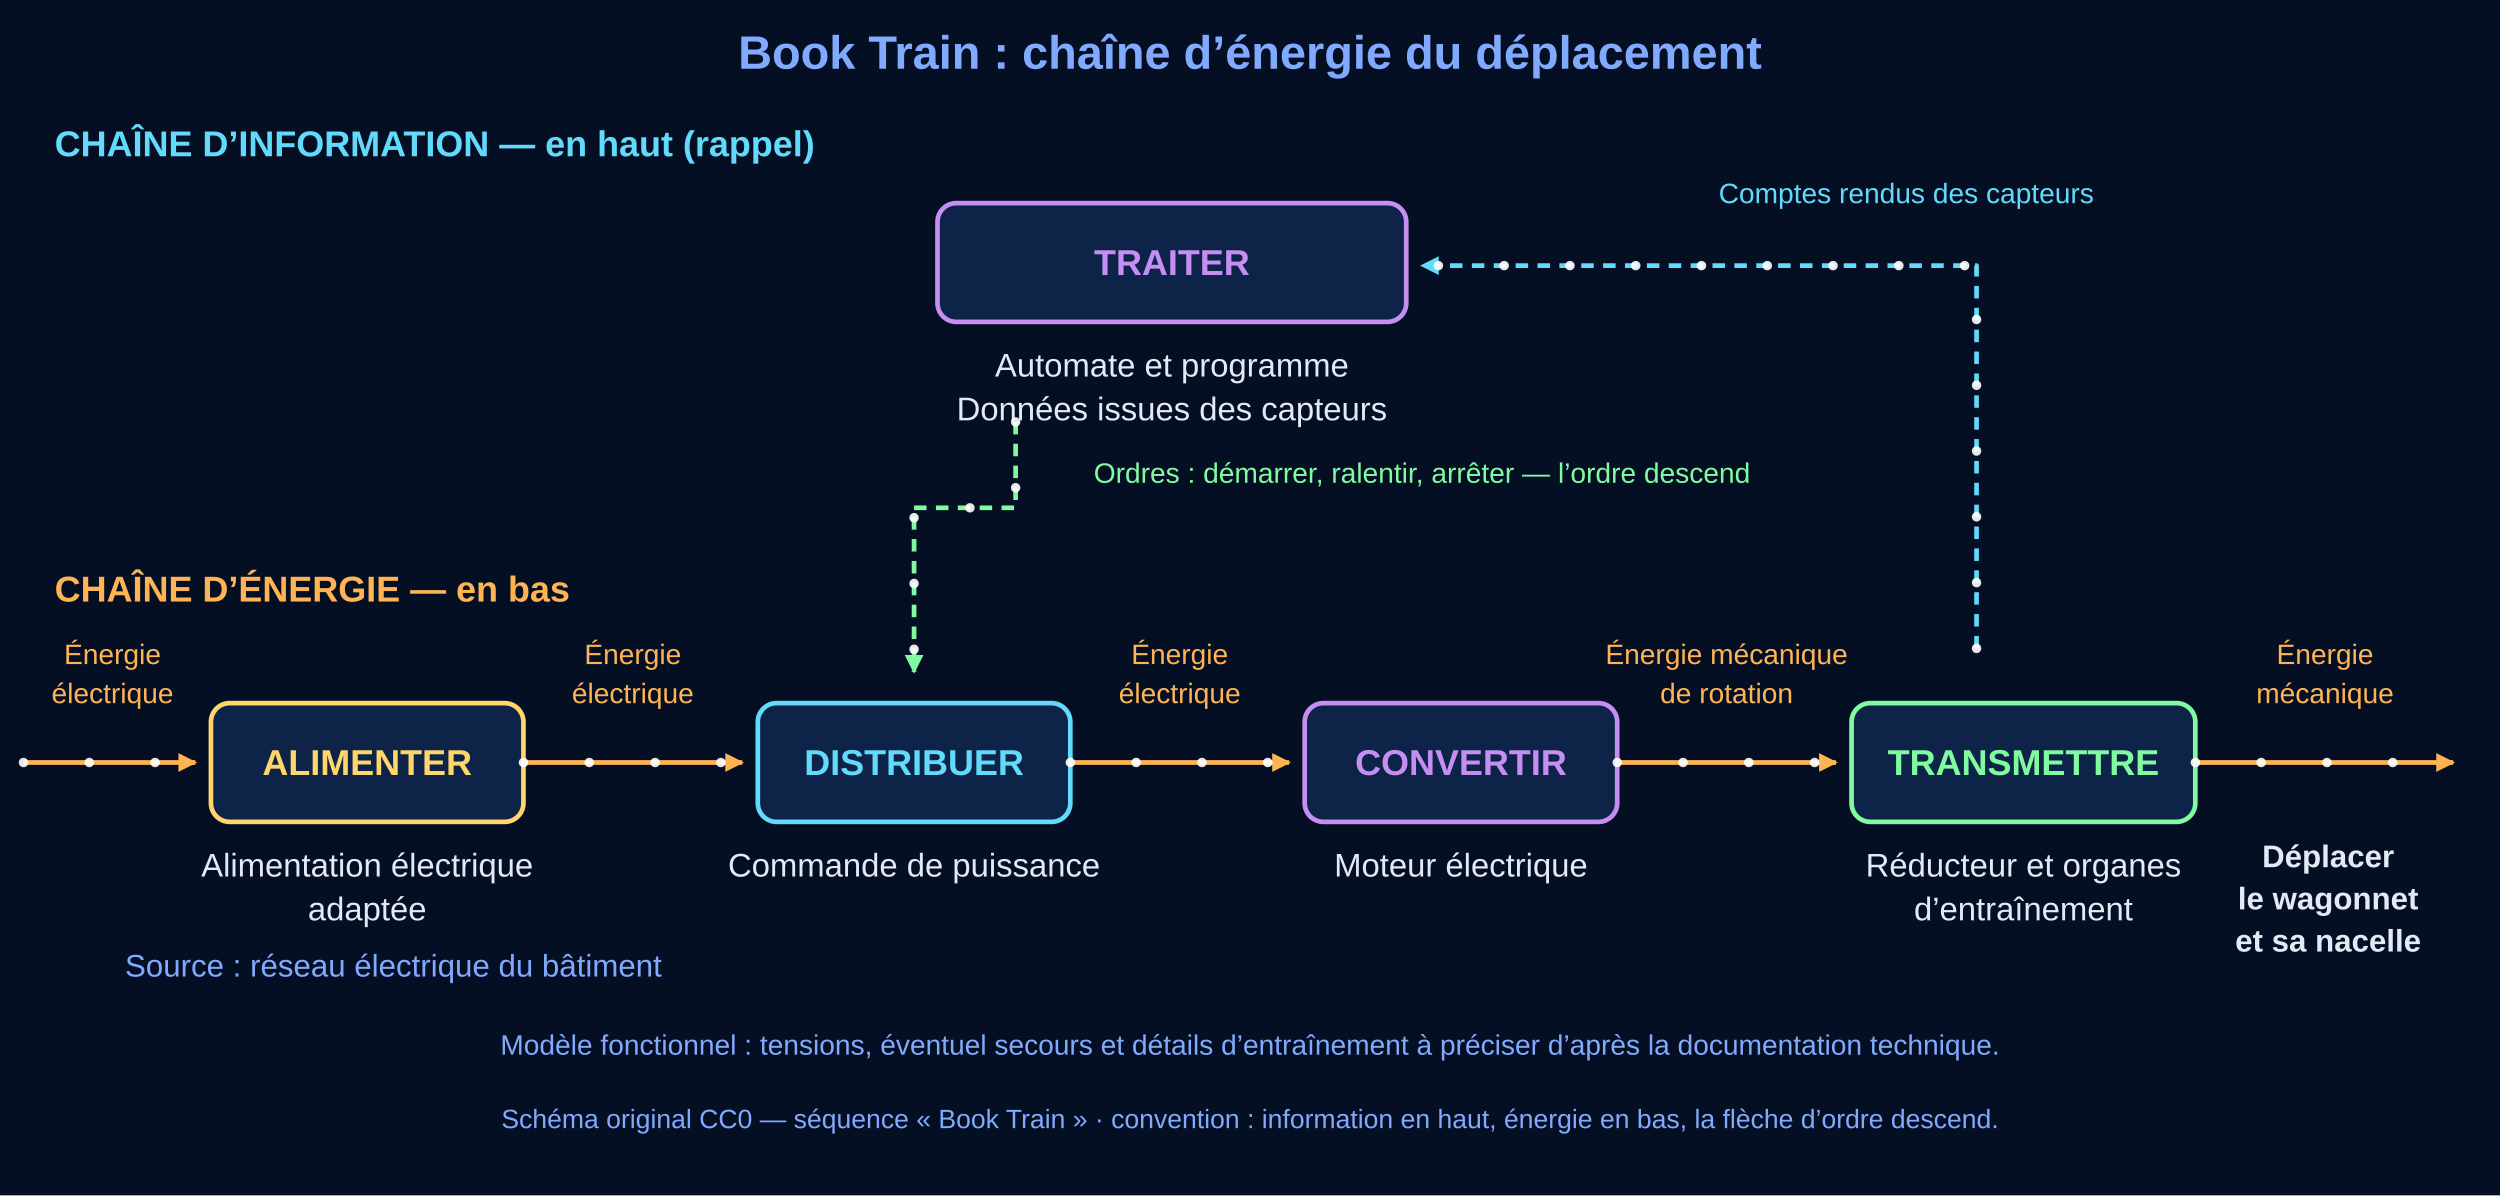
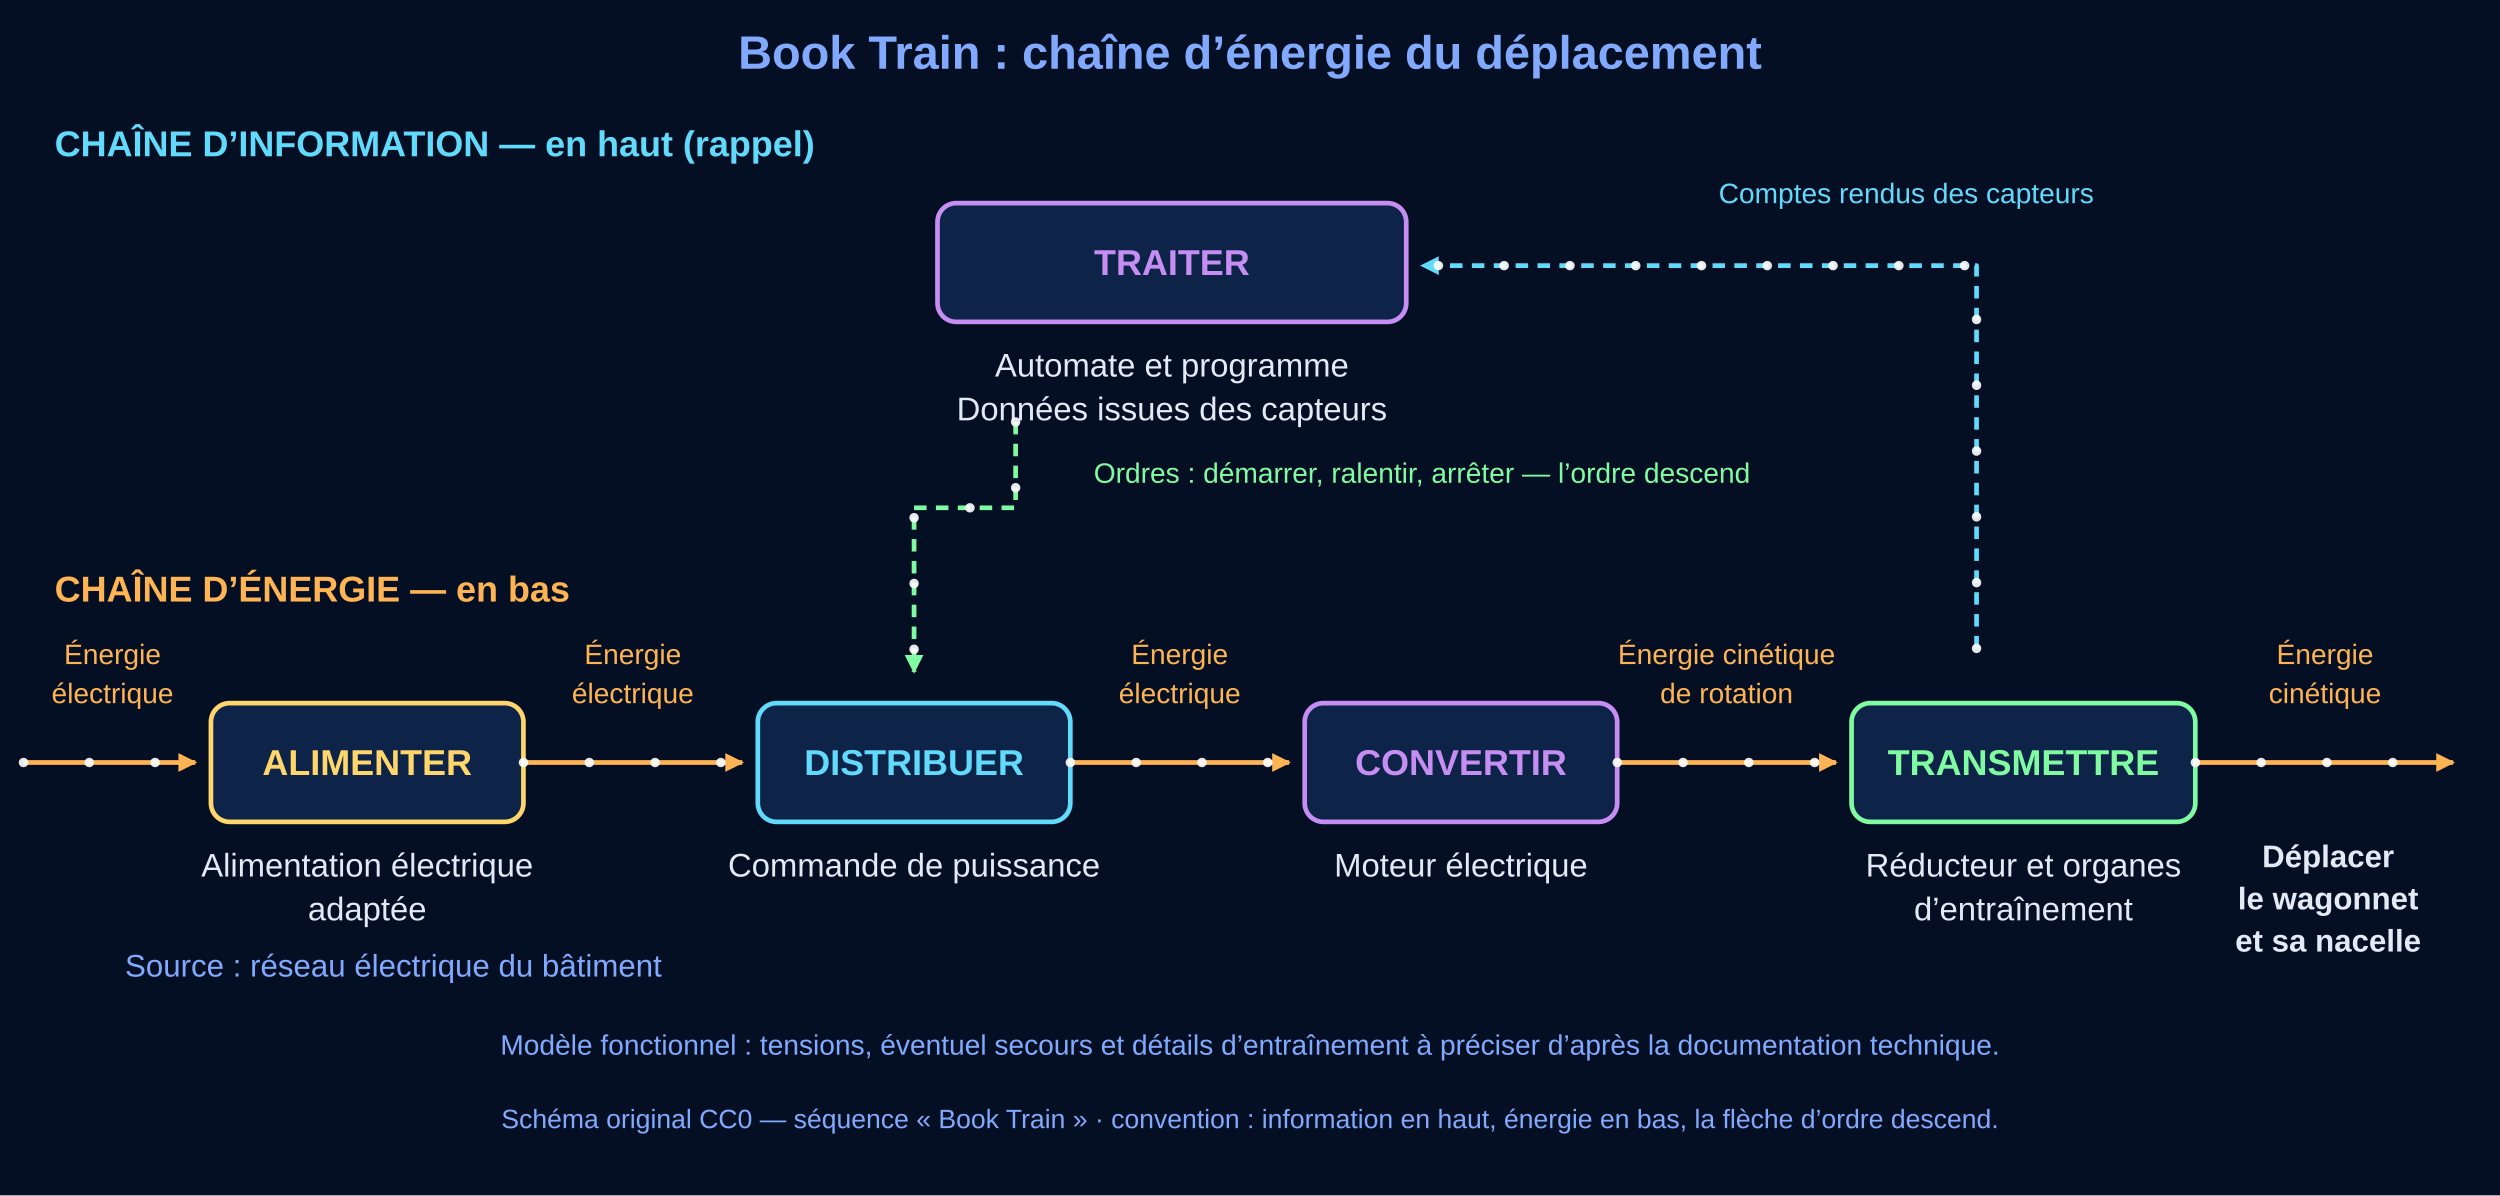
- <svg xmlns="http://www.w3.org/2000/svg" width="1600" height="765" style="width:100%;height:auto" viewBox="0 0 1600 765" role="img" aria-labelledby="t d" font-family="Segoe UI, Arial, sans-serif" content="&lt;mxfile host=&quot;app.diagrams.net&quot; type=&quot;device&quot;&gt;&lt;diagram id=&quot;chaine&quot; name=&quot;Book Train : chaîne d’énergie du déplacement&quot;&gt;&lt;mxGraphModel page=&quot;1&quot; pageWidth=&quot;1600&quot; pageHeight=&quot;765&quot; background=&quot;#050f24&quot; adaptiveColors=&quot;auto&quot;&gt;&lt;root&gt;&lt;mxCell id=&quot;0&quot; /&gt;&lt;mxCell id=&quot;1&quot; parent=&quot;0&quot; /&gt;&lt;mxCell id=&quot;2&quot; value=&quot;Book Train : chaîne d’énergie du déplacement&quot; style=&quot;text;html=0;whiteSpace=wrap;align=center;verticalAlign=middle;fontFamily=Arial;fontColor=#81aaff;fontSize=30;fontStyle=1;&quot; vertex=&quot;1&quot; parent=&quot;1&quot;&gt;&lt;mxGeometry x=&quot;411.2&quot; y=&quot;14&quot; width=&quot;777.6&quot; height=&quot;37&quot; as=&quot;geometry&quot; /&gt;&lt;/mxCell&gt;&lt;mxCell id=&quot;3&quot; value=&quot;CHAÎNE D’INFORMATION — en haut (rappel)&quot; style=&quot;text;html=0;whiteSpace=wrap;align=left;verticalAlign=middle;fontFamily=Arial;fontColor=#61dafb;fontSize=23;fontStyle=1;&quot; vertex=&quot;1&quot; parent=&quot;1&quot;&gt;&lt;mxGeometry x=&quot;35&quot; y=&quot;77&quot; width=&quot;532.26&quot; height=&quot;30&quot; as=&quot;geometry&quot; /&gt;&lt;/mxCell&gt;&lt;mxCell id=&quot;5&quot; value=&quot;TRAITER&quot; style=&quot;rounded=1;arcSize=16;html=0;whiteSpace=wrap;fillColor=#0d2347;strokeColor=#c68ef2;strokeWidth=3;fontColor=#c68ef2;fontSize=23;fontStyle=1;fontFamily=Arial;&quot; vertex=&quot;1&quot; parent=&quot;1&quot;&gt;&lt;mxGeometry x=&quot;600&quot; y=&quot;130&quot; width=&quot;300&quot; height=&quot;76&quot; as=&quot;geometry&quot; /&gt;&lt;/mxCell&gt;&lt;mxCell id=&quot;6&quot; value=&quot;Automate et programme&amp;#10;Données issues des capteurs&quot; style=&quot;text;html=0;whiteSpace=wrap;align=center;verticalAlign=middle;fontFamily=Arial;fontColor=#e4eaf5;fontSize=21;fontStyle=0;&quot; vertex=&quot;1&quot; parent=&quot;1&quot;&gt;&lt;mxGeometry x=&quot;579.57&quot; y=&quot;220&quot; width=&quot;340.86&quot; height=&quot;56&quot; as=&quot;geometry&quot; /&gt;&lt;/mxCell&gt;&lt;mxCell id=&quot;7&quot; style=&quot;edgeStyle=none;html=0;strokeColor=#81fba1;strokeWidth=3;endArrow=block;endFill=1;startArrow=none;dashed=1;flowAnimation=1;&quot; edge=&quot;1&quot; parent=&quot;1&quot;&gt;&lt;mxGeometry relative=&quot;1&quot; as=&quot;geometry&quot;&gt;&lt;mxPoint x=&quot;650&quot; y=&quot;270&quot; as=&quot;sourcePoint&quot; /&gt;&lt;mxPoint x=&quot;585&quot; y=&quot;430&quot; as=&quot;targetPoint&quot; /&gt;&lt;Array as=&quot;points&quot;&gt;&lt;mxPoint x=&quot;650&quot; y=&quot;325&quot; /&gt;&lt;mxPoint x=&quot;585&quot; y=&quot;325&quot; /&gt;&lt;/Array&gt;&lt;/mxGeometry&gt;&lt;/mxCell&gt;&lt;mxCell id=&quot;8&quot; value=&quot;Ordres : démarrer, ralentir, arrêter — l’ordre descend&quot; style=&quot;text;html=0;whiteSpace=wrap;align=left;verticalAlign=middle;fontFamily=Arial;fontColor=#81fba1;fontSize=18;fontStyle=0;&quot; vertex=&quot;1&quot; parent=&quot;1&quot;&gt;&lt;mxGeometry x=&quot;700&quot; y=&quot;291&quot; width=&quot;575.76&quot; height=&quot;25&quot; as=&quot;geometry&quot; /&gt;&lt;/mxCell&gt;&lt;mxCell id=&quot;9&quot; style=&quot;edgeStyle=none;html=0;strokeColor=#61dafb;strokeWidth=3;endArrow=block;endFill=1;startArrow=none;dashed=1;flowAnimation=1;&quot; edge=&quot;1&quot; parent=&quot;1&quot;&gt;&lt;mxGeometry relative=&quot;1&quot; as=&quot;geometry&quot;&gt;&lt;mxPoint x=&quot;1265&quot; y=&quot;415&quot; as=&quot;sourcePoint&quot; /&gt;&lt;mxPoint x=&quot;910&quot; y=&quot;170&quot; as=&quot;targetPoint&quot; /&gt;&lt;Array as=&quot;points&quot;&gt;&lt;mxPoint x=&quot;1265&quot; y=&quot;170&quot; /&gt;&lt;/Array&gt;&lt;/mxGeometry&gt;&lt;/mxCell&gt;&lt;mxCell id=&quot;10&quot; value=&quot;Comptes rendus des capteurs&quot; style=&quot;text;html=0;whiteSpace=wrap;align=center;verticalAlign=middle;fontFamily=Arial;fontColor=#61dafb;fontSize=18;fontStyle=0;&quot; vertex=&quot;1&quot; parent=&quot;1&quot;&gt;&lt;mxGeometry x=&quot;1073.06&quot; y=&quot;112&quot; width=&quot;293.88&quot; height=&quot;25&quot; as=&quot;geometry&quot; /&gt;&lt;/mxCell&gt;&lt;mxCell id=&quot;11&quot; value=&quot;CHAÎNE D’ÉNERGIE — en bas&quot; style=&quot;text;html=0;whiteSpace=wrap;align=left;verticalAlign=middle;fontFamily=Arial;fontColor=#ffb454;fontSize=23;fontStyle=1;&quot; vertex=&quot;1&quot; parent=&quot;1&quot;&gt;&lt;mxGeometry x=&quot;35&quot; y=&quot;362&quot; width=&quot;345.5&quot; height=&quot;30&quot; as=&quot;geometry&quot; /&gt;&lt;/mxCell&gt;&lt;mxCell id=&quot;13&quot; value=&quot;ALIMENTER&quot; style=&quot;rounded=1;arcSize=16;html=0;whiteSpace=wrap;fillColor=#0d2347;strokeColor=#ffd66b;strokeWidth=3;fontColor=#ffd66b;fontSize=23;fontStyle=1;fontFamily=Arial;&quot; vertex=&quot;1&quot; parent=&quot;1&quot;&gt;&lt;mxGeometry x=&quot;135&quot; y=&quot;450&quot; width=&quot;200&quot; height=&quot;76&quot; as=&quot;geometry&quot; /&gt;&lt;/mxCell&gt;&lt;mxCell id=&quot;14&quot; value=&quot;Alimentation électrique&amp;#10;adaptée&quot; style=&quot;text;html=0;whiteSpace=wrap;align=center;verticalAlign=middle;fontFamily=Arial;fontColor=#e4eaf5;fontSize=21;fontStyle=0;&quot; vertex=&quot;1&quot; parent=&quot;1&quot;&gt;&lt;mxGeometry x=&quot;88.93&quot; y=&quot;540&quot; width=&quot;292.14&quot; height=&quot;56&quot; as=&quot;geometry&quot; /&gt;&lt;/mxCell&gt;&lt;mxCell id=&quot;16&quot; value=&quot;DISTRIBUER&quot; style=&quot;rounded=1;arcSize=16;html=0;whiteSpace=wrap;fillColor=#0d2347;strokeColor=#61dafb;strokeWidth=3;fontColor=#61dafb;fontSize=23;fontStyle=1;fontFamily=Arial;&quot; vertex=&quot;1&quot; parent=&quot;1&quot;&gt;&lt;mxGeometry x=&quot;485&quot; y=&quot;450&quot; width=&quot;200&quot; height=&quot;76&quot; as=&quot;geometry&quot; /&gt;&lt;/mxCell&gt;&lt;mxCell id=&quot;17&quot; value=&quot;Commande de puissance&quot; style=&quot;text;html=0;whiteSpace=wrap;align=center;verticalAlign=middle;fontFamily=Arial;fontColor=#e4eaf5;fontSize=21;fontStyle=0;&quot; vertex=&quot;1&quot; parent=&quot;1&quot;&gt;&lt;mxGeometry x=&quot;451.11&quot; y=&quot;540&quot; width=&quot;267.78&quot; height=&quot;28&quot; as=&quot;geometry&quot; /&gt;&lt;/mxCell&gt;&lt;mxCell id=&quot;19&quot; value=&quot;CONVERTIR&quot; style=&quot;rounded=1;arcSize=16;html=0;whiteSpace=wrap;fillColor=#0d2347;strokeColor=#c68ef2;strokeWidth=3;fontColor=#c68ef2;fontSize=23;fontStyle=1;fontFamily=Arial;&quot; vertex=&quot;1&quot; parent=&quot;1&quot;&gt;&lt;mxGeometry x=&quot;835&quot; y=&quot;450&quot; width=&quot;200&quot; height=&quot;76&quot; as=&quot;geometry&quot; /&gt;&lt;/mxCell&gt;&lt;mxCell id=&quot;20&quot; value=&quot;Moteur électrique&quot; style=&quot;text;html=0;whiteSpace=wrap;align=center;verticalAlign=middle;fontFamily=Arial;fontColor=#e4eaf5;fontSize=21;fontStyle=0;&quot; vertex=&quot;1&quot; parent=&quot;1&quot;&gt;&lt;mxGeometry x=&quot;825.47&quot; y=&quot;540&quot; width=&quot;219.06&quot; height=&quot;28&quot; as=&quot;geometry&quot; /&gt;&lt;/mxCell&gt;&lt;mxCell id=&quot;22&quot; value=&quot;TRANSMETTRE&quot; style=&quot;rounded=1;arcSize=16;html=0;whiteSpace=wrap;fillColor=#0d2347;strokeColor=#81fba1;strokeWidth=3;fontColor=#81fba1;fontSize=23;fontStyle=1;fontFamily=Arial;&quot; vertex=&quot;1&quot; parent=&quot;1&quot;&gt;&lt;mxGeometry x=&quot;1185&quot; y=&quot;450&quot; width=&quot;220&quot; height=&quot;76&quot; as=&quot;geometry&quot; /&gt;&lt;/mxCell&gt;&lt;mxCell id=&quot;23&quot; value=&quot;Réducteur et organes&amp;#10;d’entraînement&quot; style=&quot;text;html=0;whiteSpace=wrap;align=center;verticalAlign=middle;fontFamily=Arial;fontColor=#e4eaf5;fontSize=21;fontStyle=0;&quot; vertex=&quot;1&quot; parent=&quot;1&quot;&gt;&lt;mxGeometry x=&quot;1167.2&quot; y=&quot;540&quot; width=&quot;255.6&quot; height=&quot;56&quot; as=&quot;geometry&quot; /&gt;&lt;/mxCell&gt;&lt;mxCell id=&quot;24&quot; value=&quot;Source : réseau électrique du bâtiment&quot; style=&quot;text;html=0;whiteSpace=wrap;align=left;verticalAlign=middle;fontFamily=Arial;fontColor=#81aaff;fontSize=20;fontStyle=0;&quot; vertex=&quot;1&quot; parent=&quot;1&quot;&gt;&lt;mxGeometry x=&quot;80&quot; y=&quot;605&quot; width=&quot;452.8&quot; height=&quot;27&quot; as=&quot;geometry&quot; /&gt;&lt;/mxCell&gt;&lt;mxCell id=&quot;25&quot; style=&quot;edgeStyle=none;html=0;strokeColor=#ffb454;strokeWidth=3;endArrow=block;endFill=1;startArrow=none;dashed=0;flowAnimation=1;&quot; edge=&quot;1&quot; parent=&quot;1&quot;&gt;&lt;mxGeometry relative=&quot;1&quot; as=&quot;geometry&quot;&gt;&lt;mxPoint x=&quot;15&quot; y=&quot;488&quot; as=&quot;sourcePoint&quot; /&gt;&lt;mxPoint x=&quot;125&quot; y=&quot;488&quot; as=&quot;targetPoint&quot; /&gt;&lt;Array as=&quot;points&quot; /&gt;&lt;/mxGeometry&gt;&lt;/mxCell&gt;&lt;mxCell id=&quot;26&quot; value=&quot;Énergie&amp;#10;électrique&quot; style=&quot;text;html=0;whiteSpace=wrap;align=center;verticalAlign=middle;fontFamily=Arial;fontColor=#ffb454;fontSize=18;fontStyle=0;&quot; vertex=&quot;1&quot; parent=&quot;1&quot;&gt;&lt;mxGeometry x=&quot;13.8&quot; y=&quot;407&quot; width=&quot;116.4&quot; height=&quot;50&quot; as=&quot;geometry&quot; /&gt;&lt;/mxCell&gt;&lt;mxCell id=&quot;27&quot; style=&quot;edgeStyle=none;html=0;strokeColor=#ffb454;strokeWidth=3;endArrow=block;endFill=1;startArrow=none;dashed=0;flowAnimation=1;&quot; edge=&quot;1&quot; parent=&quot;1&quot;&gt;&lt;mxGeometry relative=&quot;1&quot; as=&quot;geometry&quot;&gt;&lt;mxPoint x=&quot;335&quot; y=&quot;488&quot; as=&quot;sourcePoint&quot; /&gt;&lt;mxPoint x=&quot;475&quot; y=&quot;488&quot; as=&quot;targetPoint&quot; /&gt;&lt;Array as=&quot;points&quot; /&gt;&lt;/mxGeometry&gt;&lt;/mxCell&gt;&lt;mxCell id=&quot;28&quot; value=&quot;Énergie&amp;#10;électrique&quot; style=&quot;text;html=0;whiteSpace=wrap;align=center;verticalAlign=middle;fontFamily=Arial;fontColor=#ffb454;fontSize=18;fontStyle=0;&quot; vertex=&quot;1&quot; parent=&quot;1&quot;&gt;&lt;mxGeometry x=&quot;346.8&quot; y=&quot;407&quot; width=&quot;116.4&quot; height=&quot;50&quot; as=&quot;geometry&quot; /&gt;&lt;/mxCell&gt;&lt;mxCell id=&quot;29&quot; style=&quot;edgeStyle=none;html=0;strokeColor=#ffb454;strokeWidth=3;endArrow=block;endFill=1;startArrow=none;dashed=0;flowAnimation=1;&quot; edge=&quot;1&quot; parent=&quot;1&quot;&gt;&lt;mxGeometry relative=&quot;1&quot; as=&quot;geometry&quot;&gt;&lt;mxPoint x=&quot;685&quot; y=&quot;488&quot; as=&quot;sourcePoint&quot; /&gt;&lt;mxPoint x=&quot;825&quot; y=&quot;488&quot; as=&quot;targetPoint&quot; /&gt;&lt;Array as=&quot;points&quot; /&gt;&lt;/mxGeometry&gt;&lt;/mxCell&gt;&lt;mxCell id=&quot;30&quot; value=&quot;Énergie&amp;#10;électrique&quot; style=&quot;text;html=0;whiteSpace=wrap;align=center;verticalAlign=middle;fontFamily=Arial;fontColor=#ffb454;fontSize=18;fontStyle=0;&quot; vertex=&quot;1&quot; parent=&quot;1&quot;&gt;&lt;mxGeometry x=&quot;696.8&quot; y=&quot;407&quot; width=&quot;116.4&quot; height=&quot;50&quot; as=&quot;geometry&quot; /&gt;&lt;/mxCell&gt;&lt;mxCell id=&quot;31&quot; style=&quot;edgeStyle=none;html=0;strokeColor=#ffb454;strokeWidth=3;endArrow=block;endFill=1;startArrow=none;dashed=0;flowAnimation=1;&quot; edge=&quot;1&quot; parent=&quot;1&quot;&gt;&lt;mxGeometry relative=&quot;1&quot; as=&quot;geometry&quot;&gt;&lt;mxPoint x=&quot;1035&quot; y=&quot;488&quot; as=&quot;sourcePoint&quot; /&gt;&lt;mxPoint x=&quot;1175&quot; y=&quot;488&quot; as=&quot;targetPoint&quot; /&gt;&lt;Array as=&quot;points&quot; /&gt;&lt;/mxGeometry&gt;&lt;/mxCell&gt;&lt;mxCell id=&quot;32&quot; value=&quot;Énergie mécanique&amp;#10;de rotation&quot; style=&quot;text;html=0;whiteSpace=wrap;align=center;verticalAlign=middle;fontFamily=Arial;fontColor=#ffb454;fontSize=18;fontStyle=0;&quot; vertex=&quot;1&quot; parent=&quot;1&quot;&gt;&lt;mxGeometry x=&quot;1010.26&quot; y=&quot;407&quot; width=&quot;189.48&quot; height=&quot;50&quot; as=&quot;geometry&quot; /&gt;&lt;/mxCell&gt;&lt;mxCell id=&quot;33&quot; style=&quot;edgeStyle=none;html=0;strokeColor=#ffb454;strokeWidth=3;endArrow=block;endFill=1;startArrow=none;dashed=0;flowAnimation=1;&quot; edge=&quot;1&quot; parent=&quot;1&quot;&gt;&lt;mxGeometry relative=&quot;1&quot; as=&quot;geometry&quot;&gt;&lt;mxPoint x=&quot;1405&quot; y=&quot;488&quot; as=&quot;sourcePoint&quot; /&gt;&lt;mxPoint x=&quot;1570&quot; y=&quot;488&quot; as=&quot;targetPoint&quot; /&gt;&lt;Array as=&quot;points&quot; /&gt;&lt;/mxGeometry&gt;&lt;/mxCell&gt;&lt;mxCell id=&quot;34&quot; value=&quot;Énergie&amp;#10;mécanique&quot; style=&quot;text;html=0;whiteSpace=wrap;align=center;verticalAlign=middle;fontFamily=Arial;fontColor=#ffb454;fontSize=18;fontStyle=0;&quot; vertex=&quot;1&quot; parent=&quot;1&quot;&gt;&lt;mxGeometry x=&quot;1435.02&quot; y=&quot;407&quot; width=&quot;105.96&quot; height=&quot;50&quot; as=&quot;geometry&quot; /&gt;&lt;/mxCell&gt;&lt;mxCell id=&quot;35&quot; value=&quot;Déplacer&amp;#10;le wagonnet&amp;#10;et sa nacelle&quot; style=&quot;text;html=0;whiteSpace=wrap;align=center;verticalAlign=middle;fontFamily=Arial;fontColor=#e4eaf5;fontSize=20;fontStyle=1;&quot; vertex=&quot;1&quot; parent=&quot;1&quot;&gt;&lt;mxGeometry x=&quot;1408.6&quot; y=&quot;535&quot; width=&quot;162.8&quot; height=&quot;81&quot; as=&quot;geometry&quot; /&gt;&lt;/mxCell&gt;&lt;mxCell id=&quot;36&quot; value=&quot;Modèle fonctionnel : tensions, éventuel secours et détails d’entraînement à préciser d’après la documentation technique.&quot; style=&quot;text;html=0;whiteSpace=wrap;align=center;verticalAlign=middle;fontFamily=Arial;fontColor=#81aaff;fontSize=18;fontStyle=0;&quot; vertex=&quot;1&quot; parent=&quot;1&quot;&gt;&lt;mxGeometry x=&quot;167.6&quot; y=&quot;657&quot; width=&quot;1264.8&quot; height=&quot;25&quot; as=&quot;geometry&quot; /&gt;&lt;/mxCell&gt;&lt;mxCell id=&quot;37&quot; value=&quot;Schéma original CC0 — séquence « Book Train » · convention : information en haut, énergie en bas, la flèche d’ordre descend.&quot; style=&quot;text;html=0;whiteSpace=wrap;align=center;verticalAlign=middle;fontFamily=Arial;fontColor=#81aaff;fontSize=17;fontStyle=0;&quot; vertex=&quot;1&quot; parent=&quot;1&quot;&gt;&lt;mxGeometry x=&quot;182.68&quot; y=&quot;705&quot; width=&quot;1234.64&quot; height=&quot;24&quot; as=&quot;geometry&quot; /&gt;&lt;/mxCell&gt;&lt;/root&gt;&lt;/mxGraphModel&gt;&lt;/diagram&gt;&lt;/mxfile&gt;">
+ <svg xmlns="http://www.w3.org/2000/svg" width="1600" height="765" style="width:100%;height:auto" viewBox="0 0 1600 765" role="img" aria-labelledby="t d" font-family="Segoe UI, Arial, sans-serif" content="&lt;mxfile host=&quot;app.diagrams.net&quot; type=&quot;device&quot;&gt;&lt;diagram id=&quot;chaine&quot; name=&quot;Book Train : chaîne d’énergie du déplacement&quot;&gt;&lt;mxGraphModel page=&quot;1&quot; pageWidth=&quot;1600&quot; pageHeight=&quot;765&quot; background=&quot;#050f24&quot; adaptiveColors=&quot;auto&quot;&gt;&lt;root&gt;&lt;mxCell id=&quot;0&quot; /&gt;&lt;mxCell id=&quot;1&quot; parent=&quot;0&quot; /&gt;&lt;mxCell id=&quot;2&quot; value=&quot;Book Train : chaîne d’énergie du déplacement&quot; style=&quot;text;html=0;whiteSpace=wrap;align=center;verticalAlign=middle;fontFamily=Arial;fontColor=#81aaff;fontSize=30;fontStyle=1;&quot; vertex=&quot;1&quot; parent=&quot;1&quot;&gt;&lt;mxGeometry x=&quot;411.2&quot; y=&quot;14&quot; width=&quot;777.6&quot; height=&quot;37&quot; as=&quot;geometry&quot; /&gt;&lt;/mxCell&gt;&lt;mxCell id=&quot;3&quot; value=&quot;CHAÎNE D’INFORMATION — en haut (rappel)&quot; style=&quot;text;html=0;whiteSpace=wrap;align=left;verticalAlign=middle;fontFamily=Arial;fontColor=#61dafb;fontSize=23;fontStyle=1;&quot; vertex=&quot;1&quot; parent=&quot;1&quot;&gt;&lt;mxGeometry x=&quot;35&quot; y=&quot;77&quot; width=&quot;532.26&quot; height=&quot;30&quot; as=&quot;geometry&quot; /&gt;&lt;/mxCell&gt;&lt;mxCell id=&quot;5&quot; value=&quot;TRAITER&quot; style=&quot;rounded=1;arcSize=16;html=0;whiteSpace=wrap;fillColor=#0d2347;strokeColor=#c68ef2;strokeWidth=3;fontColor=#c68ef2;fontSize=23;fontStyle=1;fontFamily=Arial;&quot; vertex=&quot;1&quot; parent=&quot;1&quot;&gt;&lt;mxGeometry x=&quot;600&quot; y=&quot;130&quot; width=&quot;300&quot; height=&quot;76&quot; as=&quot;geometry&quot; /&gt;&lt;/mxCell&gt;&lt;mxCell id=&quot;6&quot; value=&quot;Automate et programme&amp;#10;Données issues des capteurs&quot; style=&quot;text;html=0;whiteSpace=wrap;align=center;verticalAlign=middle;fontFamily=Arial;fontColor=#e4eaf5;fontSize=21;fontStyle=0;&quot; vertex=&quot;1&quot; parent=&quot;1&quot;&gt;&lt;mxGeometry x=&quot;579.57&quot; y=&quot;220&quot; width=&quot;340.86&quot; height=&quot;56&quot; as=&quot;geometry&quot; /&gt;&lt;/mxCell&gt;&lt;mxCell id=&quot;7&quot; style=&quot;edgeStyle=none;html=0;strokeColor=#81fba1;strokeWidth=3;endArrow=block;endFill=1;startArrow=none;dashed=1;flowAnimation=1;&quot; edge=&quot;1&quot; parent=&quot;1&quot;&gt;&lt;mxGeometry relative=&quot;1&quot; as=&quot;geometry&quot;&gt;&lt;mxPoint x=&quot;650&quot; y=&quot;270&quot; as=&quot;sourcePoint&quot; /&gt;&lt;mxPoint x=&quot;585&quot; y=&quot;430&quot; as=&quot;targetPoint&quot; /&gt;&lt;Array as=&quot;points&quot;&gt;&lt;mxPoint x=&quot;650&quot; y=&quot;325&quot; /&gt;&lt;mxPoint x=&quot;585&quot; y=&quot;325&quot; /&gt;&lt;/Array&gt;&lt;/mxGeometry&gt;&lt;/mxCell&gt;&lt;mxCell id=&quot;8&quot; value=&quot;Ordres : démarrer, ralentir, arrêter — l’ordre descend&quot; style=&quot;text;html=0;whiteSpace=wrap;align=left;verticalAlign=middle;fontFamily=Arial;fontColor=#81fba1;fontSize=18;fontStyle=0;&quot; vertex=&quot;1&quot; parent=&quot;1&quot;&gt;&lt;mxGeometry x=&quot;700&quot; y=&quot;291&quot; width=&quot;575.76&quot; height=&quot;25&quot; as=&quot;geometry&quot; /&gt;&lt;/mxCell&gt;&lt;mxCell id=&quot;9&quot; style=&quot;edgeStyle=none;html=0;strokeColor=#61dafb;strokeWidth=3;endArrow=block;endFill=1;startArrow=none;dashed=1;flowAnimation=1;&quot; edge=&quot;1&quot; parent=&quot;1&quot;&gt;&lt;mxGeometry relative=&quot;1&quot; as=&quot;geometry&quot;&gt;&lt;mxPoint x=&quot;1265&quot; y=&quot;415&quot; as=&quot;sourcePoint&quot; /&gt;&lt;mxPoint x=&quot;910&quot; y=&quot;170&quot; as=&quot;targetPoint&quot; /&gt;&lt;Array as=&quot;points&quot;&gt;&lt;mxPoint x=&quot;1265&quot; y=&quot;170&quot; /&gt;&lt;/Array&gt;&lt;/mxGeometry&gt;&lt;/mxCell&gt;&lt;mxCell id=&quot;10&quot; value=&quot;Comptes rendus des capteurs&quot; style=&quot;text;html=0;whiteSpace=wrap;align=center;verticalAlign=middle;fontFamily=Arial;fontColor=#61dafb;fontSize=18;fontStyle=0;&quot; vertex=&quot;1&quot; parent=&quot;1&quot;&gt;&lt;mxGeometry x=&quot;1073.06&quot; y=&quot;112&quot; width=&quot;293.88&quot; height=&quot;25&quot; as=&quot;geometry&quot; /&gt;&lt;/mxCell&gt;&lt;mxCell id=&quot;11&quot; value=&quot;CHAÎNE D’ÉNERGIE — en bas&quot; style=&quot;text;html=0;whiteSpace=wrap;align=left;verticalAlign=middle;fontFamily=Arial;fontColor=#ffb454;fontSize=23;fontStyle=1;&quot; vertex=&quot;1&quot; parent=&quot;1&quot;&gt;&lt;mxGeometry x=&quot;35&quot; y=&quot;362&quot; width=&quot;345.5&quot; height=&quot;30&quot; as=&quot;geometry&quot; /&gt;&lt;/mxCell&gt;&lt;mxCell id=&quot;13&quot; value=&quot;ALIMENTER&quot; style=&quot;rounded=1;arcSize=16;html=0;whiteSpace=wrap;fillColor=#0d2347;strokeColor=#ffd66b;strokeWidth=3;fontColor=#ffd66b;fontSize=23;fontStyle=1;fontFamily=Arial;&quot; vertex=&quot;1&quot; parent=&quot;1&quot;&gt;&lt;mxGeometry x=&quot;135&quot; y=&quot;450&quot; width=&quot;200&quot; height=&quot;76&quot; as=&quot;geometry&quot; /&gt;&lt;/mxCell&gt;&lt;mxCell id=&quot;14&quot; value=&quot;Alimentation électrique&amp;#10;adaptée&quot; style=&quot;text;html=0;whiteSpace=wrap;align=center;verticalAlign=middle;fontFamily=Arial;fontColor=#e4eaf5;fontSize=21;fontStyle=0;&quot; vertex=&quot;1&quot; parent=&quot;1&quot;&gt;&lt;mxGeometry x=&quot;88.93&quot; y=&quot;540&quot; width=&quot;292.14&quot; height=&quot;56&quot; as=&quot;geometry&quot; /&gt;&lt;/mxCell&gt;&lt;mxCell id=&quot;16&quot; value=&quot;DISTRIBUER&quot; style=&quot;rounded=1;arcSize=16;html=0;whiteSpace=wrap;fillColor=#0d2347;strokeColor=#61dafb;strokeWidth=3;fontColor=#61dafb;fontSize=23;fontStyle=1;fontFamily=Arial;&quot; vertex=&quot;1&quot; parent=&quot;1&quot;&gt;&lt;mxGeometry x=&quot;485&quot; y=&quot;450&quot; width=&quot;200&quot; height=&quot;76&quot; as=&quot;geometry&quot; /&gt;&lt;/mxCell&gt;&lt;mxCell id=&quot;17&quot; value=&quot;Commande de puissance&quot; style=&quot;text;html=0;whiteSpace=wrap;align=center;verticalAlign=middle;fontFamily=Arial;fontColor=#e4eaf5;fontSize=21;fontStyle=0;&quot; vertex=&quot;1&quot; parent=&quot;1&quot;&gt;&lt;mxGeometry x=&quot;451.11&quot; y=&quot;540&quot; width=&quot;267.78&quot; height=&quot;28&quot; as=&quot;geometry&quot; /&gt;&lt;/mxCell&gt;&lt;mxCell id=&quot;19&quot; value=&quot;CONVERTIR&quot; style=&quot;rounded=1;arcSize=16;html=0;whiteSpace=wrap;fillColor=#0d2347;strokeColor=#c68ef2;strokeWidth=3;fontColor=#c68ef2;fontSize=23;fontStyle=1;fontFamily=Arial;&quot; vertex=&quot;1&quot; parent=&quot;1&quot;&gt;&lt;mxGeometry x=&quot;835&quot; y=&quot;450&quot; width=&quot;200&quot; height=&quot;76&quot; as=&quot;geometry&quot; /&gt;&lt;/mxCell&gt;&lt;mxCell id=&quot;20&quot; value=&quot;Moteur électrique&quot; style=&quot;text;html=0;whiteSpace=wrap;align=center;verticalAlign=middle;fontFamily=Arial;fontColor=#e4eaf5;fontSize=21;fontStyle=0;&quot; vertex=&quot;1&quot; parent=&quot;1&quot;&gt;&lt;mxGeometry x=&quot;825.47&quot; y=&quot;540&quot; width=&quot;219.06&quot; height=&quot;28&quot; as=&quot;geometry&quot; /&gt;&lt;/mxCell&gt;&lt;mxCell id=&quot;22&quot; value=&quot;TRANSMETTRE&quot; style=&quot;rounded=1;arcSize=16;html=0;whiteSpace=wrap;fillColor=#0d2347;strokeColor=#81fba1;strokeWidth=3;fontColor=#81fba1;fontSize=23;fontStyle=1;fontFamily=Arial;&quot; vertex=&quot;1&quot; parent=&quot;1&quot;&gt;&lt;mxGeometry x=&quot;1185&quot; y=&quot;450&quot; width=&quot;220&quot; height=&quot;76&quot; as=&quot;geometry&quot; /&gt;&lt;/mxCell&gt;&lt;mxCell id=&quot;23&quot; value=&quot;Réducteur et organes&amp;#10;d’entraînement&quot; style=&quot;text;html=0;whiteSpace=wrap;align=center;verticalAlign=middle;fontFamily=Arial;fontColor=#e4eaf5;fontSize=21;fontStyle=0;&quot; vertex=&quot;1&quot; parent=&quot;1&quot;&gt;&lt;mxGeometry x=&quot;1167.2&quot; y=&quot;540&quot; width=&quot;255.6&quot; height=&quot;56&quot; as=&quot;geometry&quot; /&gt;&lt;/mxCell&gt;&lt;mxCell id=&quot;24&quot; value=&quot;Source : réseau électrique du bâtiment&quot; style=&quot;text;html=0;whiteSpace=wrap;align=left;verticalAlign=middle;fontFamily=Arial;fontColor=#81aaff;fontSize=20;fontStyle=0;&quot; vertex=&quot;1&quot; parent=&quot;1&quot;&gt;&lt;mxGeometry x=&quot;80&quot; y=&quot;605&quot; width=&quot;452.8&quot; height=&quot;27&quot; as=&quot;geometry&quot; /&gt;&lt;/mxCell&gt;&lt;mxCell id=&quot;25&quot; style=&quot;edgeStyle=none;html=0;strokeColor=#ffb454;strokeWidth=3;endArrow=block;endFill=1;startArrow=none;dashed=0;flowAnimation=1;&quot; edge=&quot;1&quot; parent=&quot;1&quot;&gt;&lt;mxGeometry relative=&quot;1&quot; as=&quot;geometry&quot;&gt;&lt;mxPoint x=&quot;15&quot; y=&quot;488&quot; as=&quot;sourcePoint&quot; /&gt;&lt;mxPoint x=&quot;125&quot; y=&quot;488&quot; as=&quot;targetPoint&quot; /&gt;&lt;Array as=&quot;points&quot; /&gt;&lt;/mxGeometry&gt;&lt;/mxCell&gt;&lt;mxCell id=&quot;26&quot; value=&quot;Énergie&amp;#10;électrique&quot; style=&quot;text;html=0;whiteSpace=wrap;align=center;verticalAlign=middle;fontFamily=Arial;fontColor=#ffb454;fontSize=18;fontStyle=0;&quot; vertex=&quot;1&quot; parent=&quot;1&quot;&gt;&lt;mxGeometry x=&quot;13.8&quot; y=&quot;407&quot; width=&quot;116.4&quot; height=&quot;50&quot; as=&quot;geometry&quot; /&gt;&lt;/mxCell&gt;&lt;mxCell id=&quot;27&quot; style=&quot;edgeStyle=none;html=0;strokeColor=#ffb454;strokeWidth=3;endArrow=block;endFill=1;startArrow=none;dashed=0;flowAnimation=1;&quot; edge=&quot;1&quot; parent=&quot;1&quot;&gt;&lt;mxGeometry relative=&quot;1&quot; as=&quot;geometry&quot;&gt;&lt;mxPoint x=&quot;335&quot; y=&quot;488&quot; as=&quot;sourcePoint&quot; /&gt;&lt;mxPoint x=&quot;475&quot; y=&quot;488&quot; as=&quot;targetPoint&quot; /&gt;&lt;Array as=&quot;points&quot; /&gt;&lt;/mxGeometry&gt;&lt;/mxCell&gt;&lt;mxCell id=&quot;28&quot; value=&quot;Énergie&amp;#10;électrique&quot; style=&quot;text;html=0;whiteSpace=wrap;align=center;verticalAlign=middle;fontFamily=Arial;fontColor=#ffb454;fontSize=18;fontStyle=0;&quot; vertex=&quot;1&quot; parent=&quot;1&quot;&gt;&lt;mxGeometry x=&quot;346.8&quot; y=&quot;407&quot; width=&quot;116.4&quot; height=&quot;50&quot; as=&quot;geometry&quot; /&gt;&lt;/mxCell&gt;&lt;mxCell id=&quot;29&quot; style=&quot;edgeStyle=none;html=0;strokeColor=#ffb454;strokeWidth=3;endArrow=block;endFill=1;startArrow=none;dashed=0;flowAnimation=1;&quot; edge=&quot;1&quot; parent=&quot;1&quot;&gt;&lt;mxGeometry relative=&quot;1&quot; as=&quot;geometry&quot;&gt;&lt;mxPoint x=&quot;685&quot; y=&quot;488&quot; as=&quot;sourcePoint&quot; /&gt;&lt;mxPoint x=&quot;825&quot; y=&quot;488&quot; as=&quot;targetPoint&quot; /&gt;&lt;Array as=&quot;points&quot; /&gt;&lt;/mxGeometry&gt;&lt;/mxCell&gt;&lt;mxCell id=&quot;30&quot; value=&quot;Énergie&amp;#10;électrique&quot; style=&quot;text;html=0;whiteSpace=wrap;align=center;verticalAlign=middle;fontFamily=Arial;fontColor=#ffb454;fontSize=18;fontStyle=0;&quot; vertex=&quot;1&quot; parent=&quot;1&quot;&gt;&lt;mxGeometry x=&quot;696.8&quot; y=&quot;407&quot; width=&quot;116.4&quot; height=&quot;50&quot; as=&quot;geometry&quot; /&gt;&lt;/mxCell&gt;&lt;mxCell id=&quot;31&quot; style=&quot;edgeStyle=none;html=0;strokeColor=#ffb454;strokeWidth=3;endArrow=block;endFill=1;startArrow=none;dashed=0;flowAnimation=1;&quot; edge=&quot;1&quot; parent=&quot;1&quot;&gt;&lt;mxGeometry relative=&quot;1&quot; as=&quot;geometry&quot;&gt;&lt;mxPoint x=&quot;1035&quot; y=&quot;488&quot; as=&quot;sourcePoint&quot; /&gt;&lt;mxPoint x=&quot;1175&quot; y=&quot;488&quot; as=&quot;targetPoint&quot; /&gt;&lt;Array as=&quot;points&quot; /&gt;&lt;/mxGeometry&gt;&lt;/mxCell&gt;&lt;mxCell id=&quot;32&quot; value=&quot;Énergie cinétique&amp;#10;de rotation&quot; style=&quot;text;html=0;whiteSpace=wrap;align=center;verticalAlign=middle;fontFamily=Arial;fontColor=#ffb454;fontSize=18;fontStyle=0;&quot; vertex=&quot;1&quot; parent=&quot;1&quot;&gt;&lt;mxGeometry x=&quot;1010.26&quot; y=&quot;407&quot; width=&quot;189.48&quot; height=&quot;50&quot; as=&quot;geometry&quot; /&gt;&lt;/mxCell&gt;&lt;mxCell id=&quot;33&quot; style=&quot;edgeStyle=none;html=0;strokeColor=#ffb454;strokeWidth=3;endArrow=block;endFill=1;startArrow=none;dashed=0;flowAnimation=1;&quot; edge=&quot;1&quot; parent=&quot;1&quot;&gt;&lt;mxGeometry relative=&quot;1&quot; as=&quot;geometry&quot;&gt;&lt;mxPoint x=&quot;1405&quot; y=&quot;488&quot; as=&quot;sourcePoint&quot; /&gt;&lt;mxPoint x=&quot;1570&quot; y=&quot;488&quot; as=&quot;targetPoint&quot; /&gt;&lt;Array as=&quot;points&quot; /&gt;&lt;/mxGeometry&gt;&lt;/mxCell&gt;&lt;mxCell id=&quot;34&quot; value=&quot;Énergie&amp;#10;cinétique&quot; style=&quot;text;html=0;whiteSpace=wrap;align=center;verticalAlign=middle;fontFamily=Arial;fontColor=#ffb454;fontSize=18;fontStyle=0;&quot; vertex=&quot;1&quot; parent=&quot;1&quot;&gt;&lt;mxGeometry x=&quot;1435.02&quot; y=&quot;407&quot; width=&quot;105.96&quot; height=&quot;50&quot; as=&quot;geometry&quot; /&gt;&lt;/mxCell&gt;&lt;mxCell id=&quot;35&quot; value=&quot;Déplacer&amp;#10;le wagonnet&amp;#10;et sa nacelle&quot; style=&quot;text;html=0;whiteSpace=wrap;align=center;verticalAlign=middle;fontFamily=Arial;fontColor=#e4eaf5;fontSize=20;fontStyle=1;&quot; vertex=&quot;1&quot; parent=&quot;1&quot;&gt;&lt;mxGeometry x=&quot;1408.6&quot; y=&quot;535&quot; width=&quot;162.8&quot; height=&quot;81&quot; as=&quot;geometry&quot; /&gt;&lt;/mxCell&gt;&lt;mxCell id=&quot;36&quot; value=&quot;Modèle fonctionnel : tensions, éventuel secours et détails d’entraînement à préciser d’après la documentation technique.&quot; style=&quot;text;html=0;whiteSpace=wrap;align=center;verticalAlign=middle;fontFamily=Arial;fontColor=#81aaff;fontSize=18;fontStyle=0;&quot; vertex=&quot;1&quot; parent=&quot;1&quot;&gt;&lt;mxGeometry x=&quot;167.6&quot; y=&quot;657&quot; width=&quot;1264.8&quot; height=&quot;25&quot; as=&quot;geometry&quot; /&gt;&lt;/mxCell&gt;&lt;mxCell id=&quot;37&quot; value=&quot;Schéma original CC0 — séquence « Book Train » · convention : information en haut, énergie en bas, la flèche d’ordre descend.&quot; style=&quot;text;html=0;whiteSpace=wrap;align=center;verticalAlign=middle;fontFamily=Arial;fontColor=#81aaff;fontSize=17;fontStyle=0;&quot; vertex=&quot;1&quot; parent=&quot;1&quot;&gt;&lt;mxGeometry x=&quot;182.68&quot; y=&quot;705&quot; width=&quot;1234.64&quot; height=&quot;24&quot; as=&quot;geometry&quot; /&gt;&lt;/mxCell&gt;&lt;/root&gt;&lt;/mxGraphModel&gt;&lt;/diagram&gt;&lt;/mxfile&gt;">
  <style id="flux-anime">.flux{fill:none;stroke:#ffffff;stroke-opacity:.9;stroke-linecap:round;stroke-dasharray:.1 42;animation:flux-avance 1.6s linear infinite;pointer-events:none}.flux.retour{animation-direction:reverse;animation-delay:-.8s}@keyframes flux-avance{from{stroke-dashoffset:42.1}to{stroke-dashoffset:0}}@media (prefers-reduced-motion:reduce){.flux{display:none}}@media print{.flux{display:none}}</style>
  <defs>
    <marker id="a61dafb" viewBox="0 0 10 10" refX="9" refY="5" markerWidth="12" markerHeight="12" orient="auto-start-reverse" markerUnits="userSpaceOnUse">
      <path d="M0 0L10 5L0 10Z" fill="#61dafb" />
    </marker>
    <marker id="affd66b" viewBox="0 0 10 10" refX="9" refY="5" markerWidth="12" markerHeight="12" orient="auto-start-reverse" markerUnits="userSpaceOnUse">
      <path d="M0 0L10 5L0 10Z" fill="#ffd66b" />
    </marker>
    <marker id="ac68ef2" viewBox="0 0 10 10" refX="9" refY="5" markerWidth="12" markerHeight="12" orient="auto-start-reverse" markerUnits="userSpaceOnUse">
      <path d="M0 0L10 5L0 10Z" fill="#c68ef2" />
    </marker>
    <marker id="a81fba1" viewBox="0 0 10 10" refX="9" refY="5" markerWidth="12" markerHeight="12" orient="auto-start-reverse" markerUnits="userSpaceOnUse">
      <path d="M0 0L10 5L0 10Z" fill="#81fba1" />
    </marker>
    <marker id="affb454" viewBox="0 0 10 10" refX="9" refY="5" markerWidth="12" markerHeight="12" orient="auto-start-reverse" markerUnits="userSpaceOnUse">
      <path d="M0 0L10 5L0 10Z" fill="#ffb454" />
    </marker>
    <marker id="a81aaff" viewBox="0 0 10 10" refX="9" refY="5" markerWidth="12" markerHeight="12" orient="auto-start-reverse" markerUnits="userSpaceOnUse">
      <path d="M0 0L10 5L0 10Z" fill="#81aaff" />
    </marker>
  </defs>
  <style>@media print{.paper{fill:white}rect[fill="#0d2347"]{fill:white}text[fill="#e4eaf5"]{fill:#172a49}}@media print{[fill="#61dafb"]{fill:#006a86}[stroke="#61dafb"]{stroke:#006a86}}@media print{[fill="#ffd66b"]{fill:#805600}[stroke="#ffd66b"]{stroke:#805600}}@media print{[fill="#c68ef2"]{fill:#7836ad}[stroke="#c68ef2"]{stroke:#7836ad}}@media print{[fill="#81fba1"]{fill:#126c2a}[stroke="#81fba1"]{stroke:#126c2a}}@media print{[fill="#ffb454"]{fill:#925000}[stroke="#ffb454"]{stroke:#925000}}@media print{[fill="#81aaff"]{fill:#244e9a}[stroke="#81aaff"]{stroke:#244e9a}}@media print{[fill="#ff8a8a"]{fill:#a01818}[stroke="#ff8a8a"]{stroke:#a01818}}</style>
  <rect class="paper" width="1600" height="765" fill="#050f24" />
  <text x="800.0" y="44" fill="#81aaff" font-size="30" font-weight="700" text-anchor="middle">Book Train : chaîne d’énergie du déplacement</text>
  <text x="35" y="100" fill="#61dafb" font-size="23" font-weight="700" text-anchor="start">CHAÎNE D’INFORMATION — en haut (rappel)</text>
  <g data-role="function">
    <rect x="600" y="130" width="300" height="76" rx="12" fill="#0d2347" stroke="#c68ef2" stroke-width="3" />
    <text x="750.0" y="176" fill="#c68ef2" font-size="23" font-weight="700" text-anchor="middle">TRAITER</text>
  </g>
  <text x="750.0" y="241" fill="#e4eaf5" font-size="21" font-weight="400" text-anchor="middle" data-role="component">Automate et programme</text>
  <text x="750.0" y="269" fill="#e4eaf5" font-size="21" font-weight="400" text-anchor="middle" data-role="component">Données issues des capteurs</text>
  <path d="M 650 270 L 650 325 L 585 325 L 585 430" fill="none" stroke="#81fba1" stroke-width="3" stroke-linejoin="round" marker-end="url(#a81fba1)" stroke-dasharray="8 6" />
  <path class="flux" d="M 650 270 L 650 325 L 585 325 L 585 430" stroke-width="6" aria-hidden="true" />
  <text x="700" y="309" fill="#81fba1" font-size="18" font-weight="400" text-anchor="start" data-role="flow">Ordres : démarrer, ralentir, arrêter — l’ordre descend</text>
  <path d="M 1265 415 L 1265 170 L 910 170" fill="none" stroke="#61dafb" stroke-width="3" stroke-linejoin="round" marker-end="url(#a61dafb)" stroke-dasharray="8 6" />
  <path class="flux" d="M 1265 415 L 1265 170 L 910 170" stroke-width="6" aria-hidden="true" />
  <text x="1220" y="130" fill="#61dafb" font-size="18" font-weight="400" text-anchor="middle" data-role="flow">Comptes rendus des capteurs</text>
  <text x="35" y="385" fill="#ffb454" font-size="23" font-weight="700" text-anchor="start">CHAÎNE D’ÉNERGIE — en bas</text>
  <g data-role="function">
    <rect x="135" y="450" width="200" height="76" rx="12" fill="#0d2347" stroke="#ffd66b" stroke-width="3" />
    <text x="235.0" y="496" fill="#ffd66b" font-size="23" font-weight="700" text-anchor="middle">ALIMENTER</text>
  </g>
  <text x="235.0" y="561" fill="#e4eaf5" font-size="21" font-weight="400" text-anchor="middle" data-role="component">Alimentation électrique</text>
  <text x="235.0" y="589" fill="#e4eaf5" font-size="21" font-weight="400" text-anchor="middle" data-role="component">adaptée</text>
  <g data-role="function">
    <rect x="485" y="450" width="200" height="76" rx="12" fill="#0d2347" stroke="#61dafb" stroke-width="3" />
    <text x="585.0" y="496" fill="#61dafb" font-size="23" font-weight="700" text-anchor="middle">DISTRIBUER</text>
  </g>
  <text x="585.0" y="561" fill="#e4eaf5" font-size="21" font-weight="400" text-anchor="middle" data-role="component">Commande de puissance</text>
  <g data-role="function">
    <rect x="835" y="450" width="200" height="76" rx="12" fill="#0d2347" stroke="#c68ef2" stroke-width="3" />
    <text x="935.0" y="496" fill="#c68ef2" font-size="23" font-weight="700" text-anchor="middle">CONVERTIR</text>
  </g>
  <text x="935.0" y="561" fill="#e4eaf5" font-size="21" font-weight="400" text-anchor="middle" data-role="component">Moteur électrique</text>
  <g data-role="function">
    <rect x="1185" y="450" width="220" height="76" rx="12" fill="#0d2347" stroke="#81fba1" stroke-width="3" />
    <text x="1295.0" y="496" fill="#81fba1" font-size="23" font-weight="700" text-anchor="middle">TRANSMETTRE</text>
  </g>
  <text x="1295.0" y="561" fill="#e4eaf5" font-size="21" font-weight="400" text-anchor="middle" data-role="component">Réducteur et organes</text>
  <text x="1295.0" y="589" fill="#e4eaf5" font-size="21" font-weight="400" text-anchor="middle" data-role="component">d’entraînement</text>
  <text x="80" y="625" fill="#81aaff" font-size="20" font-weight="400" text-anchor="start">Source : réseau électrique du bâtiment</text>
  <path d="M 15 488 L 125 488" fill="none" stroke="#ffb454" stroke-width="3" stroke-linejoin="round" marker-end="url(#affb454)" />
  <path class="flux" d="M 15 488 L 125 488" stroke-width="6" aria-hidden="true" />
  <text x="72" y="425" fill="#ffb454" font-size="18" font-weight="400" text-anchor="middle" data-role="flow">Énergie</text>
  <text x="72" y="450" fill="#ffb454" font-size="18" font-weight="400" text-anchor="middle" data-role="flow">électrique</text>
  <path d="M 335 488 L 475 488" fill="none" stroke="#ffb454" stroke-width="3" stroke-linejoin="round" marker-end="url(#affb454)" />
  <path class="flux" d="M 335 488 L 475 488" stroke-width="6" aria-hidden="true" />
  <text x="405" y="425" fill="#ffb454" font-size="18" font-weight="400" text-anchor="middle" data-role="flow">Énergie</text>
  <text x="405" y="450" fill="#ffb454" font-size="18" font-weight="400" text-anchor="middle" data-role="flow">électrique</text>
  <path d="M 685 488 L 825 488" fill="none" stroke="#ffb454" stroke-width="3" stroke-linejoin="round" marker-end="url(#affb454)" />
  <path class="flux" d="M 685 488 L 825 488" stroke-width="6" aria-hidden="true" />
  <text x="755" y="425" fill="#ffb454" font-size="18" font-weight="400" text-anchor="middle" data-role="flow">Énergie</text>
  <text x="755" y="450" fill="#ffb454" font-size="18" font-weight="400" text-anchor="middle" data-role="flow">électrique</text>
  <path d="M 1035 488 L 1175 488" fill="none" stroke="#ffb454" stroke-width="3" stroke-linejoin="round" marker-end="url(#affb454)" />
  <path class="flux" d="M 1035 488 L 1175 488" stroke-width="6" aria-hidden="true" />
-   <text x="1105" y="425" fill="#ffb454" font-size="18" font-weight="400" text-anchor="middle" data-role="flow">Énergie mécanique</text>
+   <text x="1105" y="425" fill="#ffb454" font-size="18" font-weight="400" text-anchor="middle" data-role="flow">Énergie cinétique</text>
  <text x="1105" y="450" fill="#ffb454" font-size="18" font-weight="400" text-anchor="middle" data-role="flow">de rotation</text>
  <path d="M 1405 488 L 1570 488" fill="none" stroke="#ffb454" stroke-width="3" stroke-linejoin="round" marker-end="url(#affb454)" />
  <path class="flux" d="M 1405 488 L 1570 488" stroke-width="6" aria-hidden="true" />
  <text x="1488" y="425" fill="#ffb454" font-size="18" font-weight="400" text-anchor="middle" data-role="flow">Énergie</text>
-   <text x="1488" y="450" fill="#ffb454" font-size="18" font-weight="400" text-anchor="middle" data-role="flow">mécanique</text>
+   <text x="1488" y="450" fill="#ffb454" font-size="18" font-weight="400" text-anchor="middle" data-role="flow">cinétique</text>
  <text x="1490" y="555" fill="#e4eaf5" font-size="20" font-weight="700" text-anchor="middle">Déplacer</text>
  <text x="1490" y="582" fill="#e4eaf5" font-size="20" font-weight="700" text-anchor="middle">le wagonnet</text>
  <text x="1490" y="609" fill="#e4eaf5" font-size="20" font-weight="700" text-anchor="middle">et sa nacelle</text>
  <text x="800" y="675" fill="#81aaff" font-size="18" font-weight="400" text-anchor="middle">Modèle fonctionnel : tensions, éventuel secours et détails d’entraînement à préciser d’après la documentation technique.</text>
  <text x="800" y="722" fill="#81aaff" font-size="17" font-weight="400" text-anchor="middle">Schéma original CC0 — séquence « Book Train » · convention : information en haut, énergie en bas, la flèche d’ordre descend.</text>
</svg>
